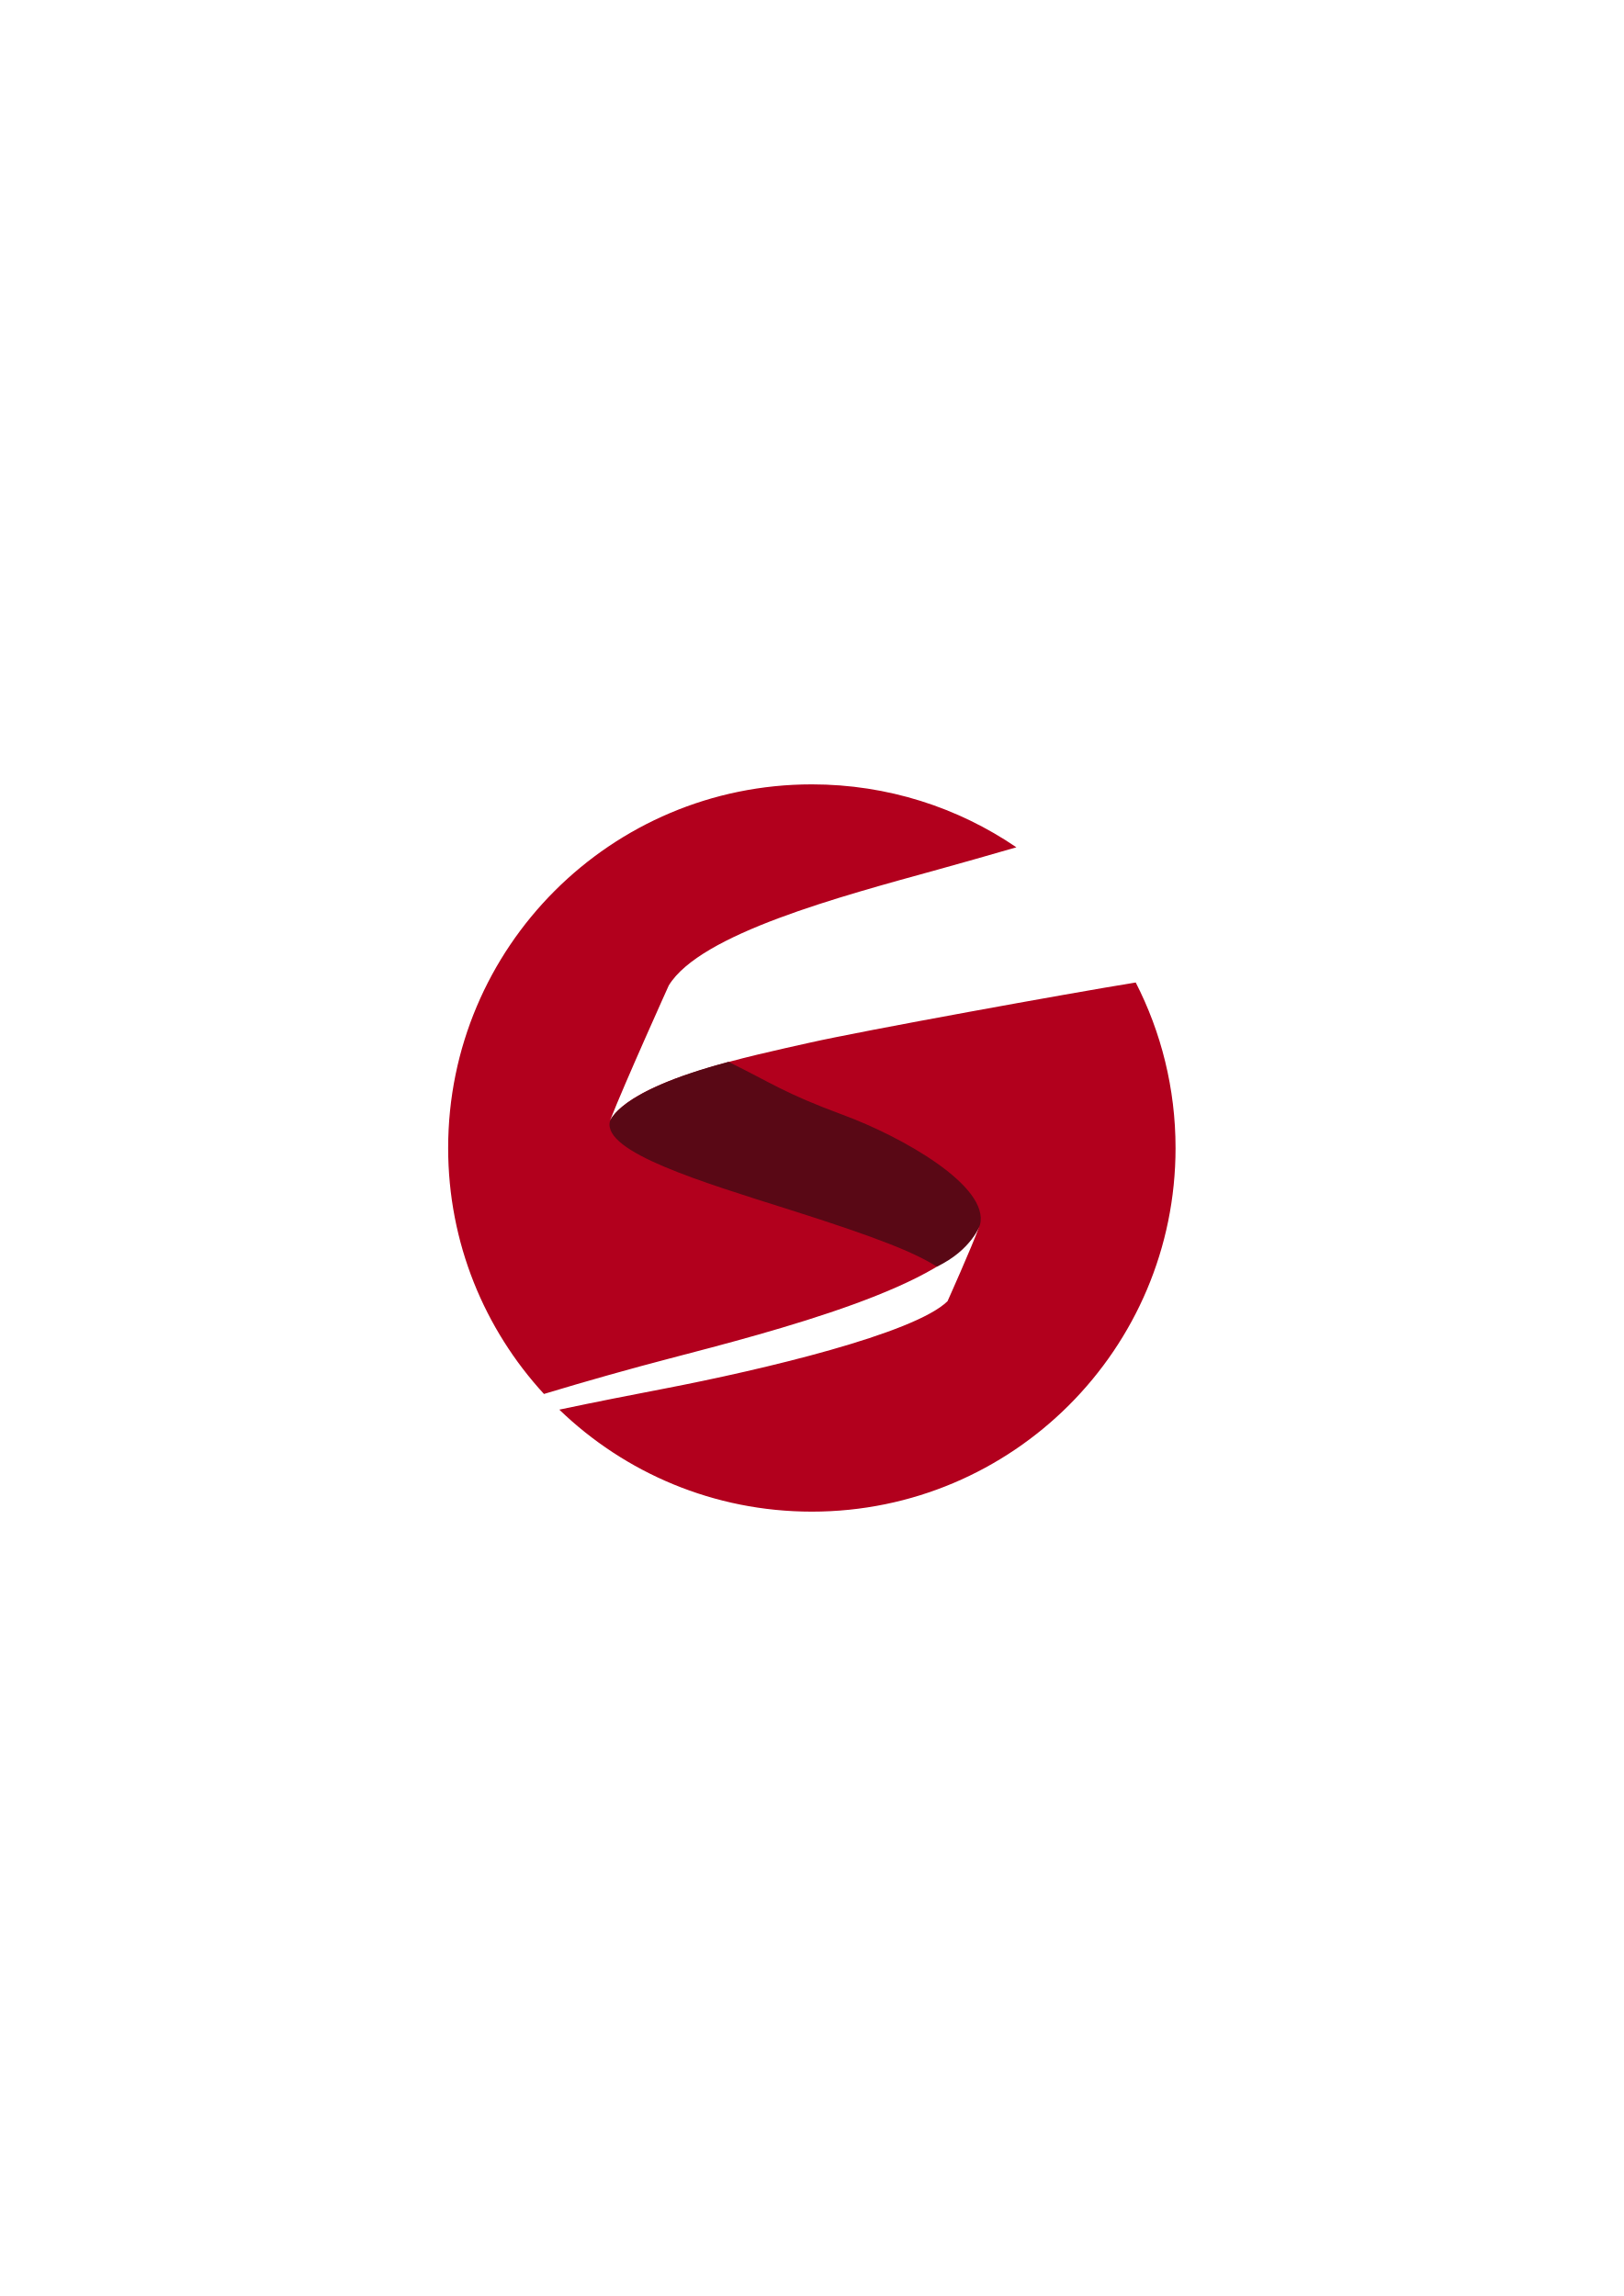
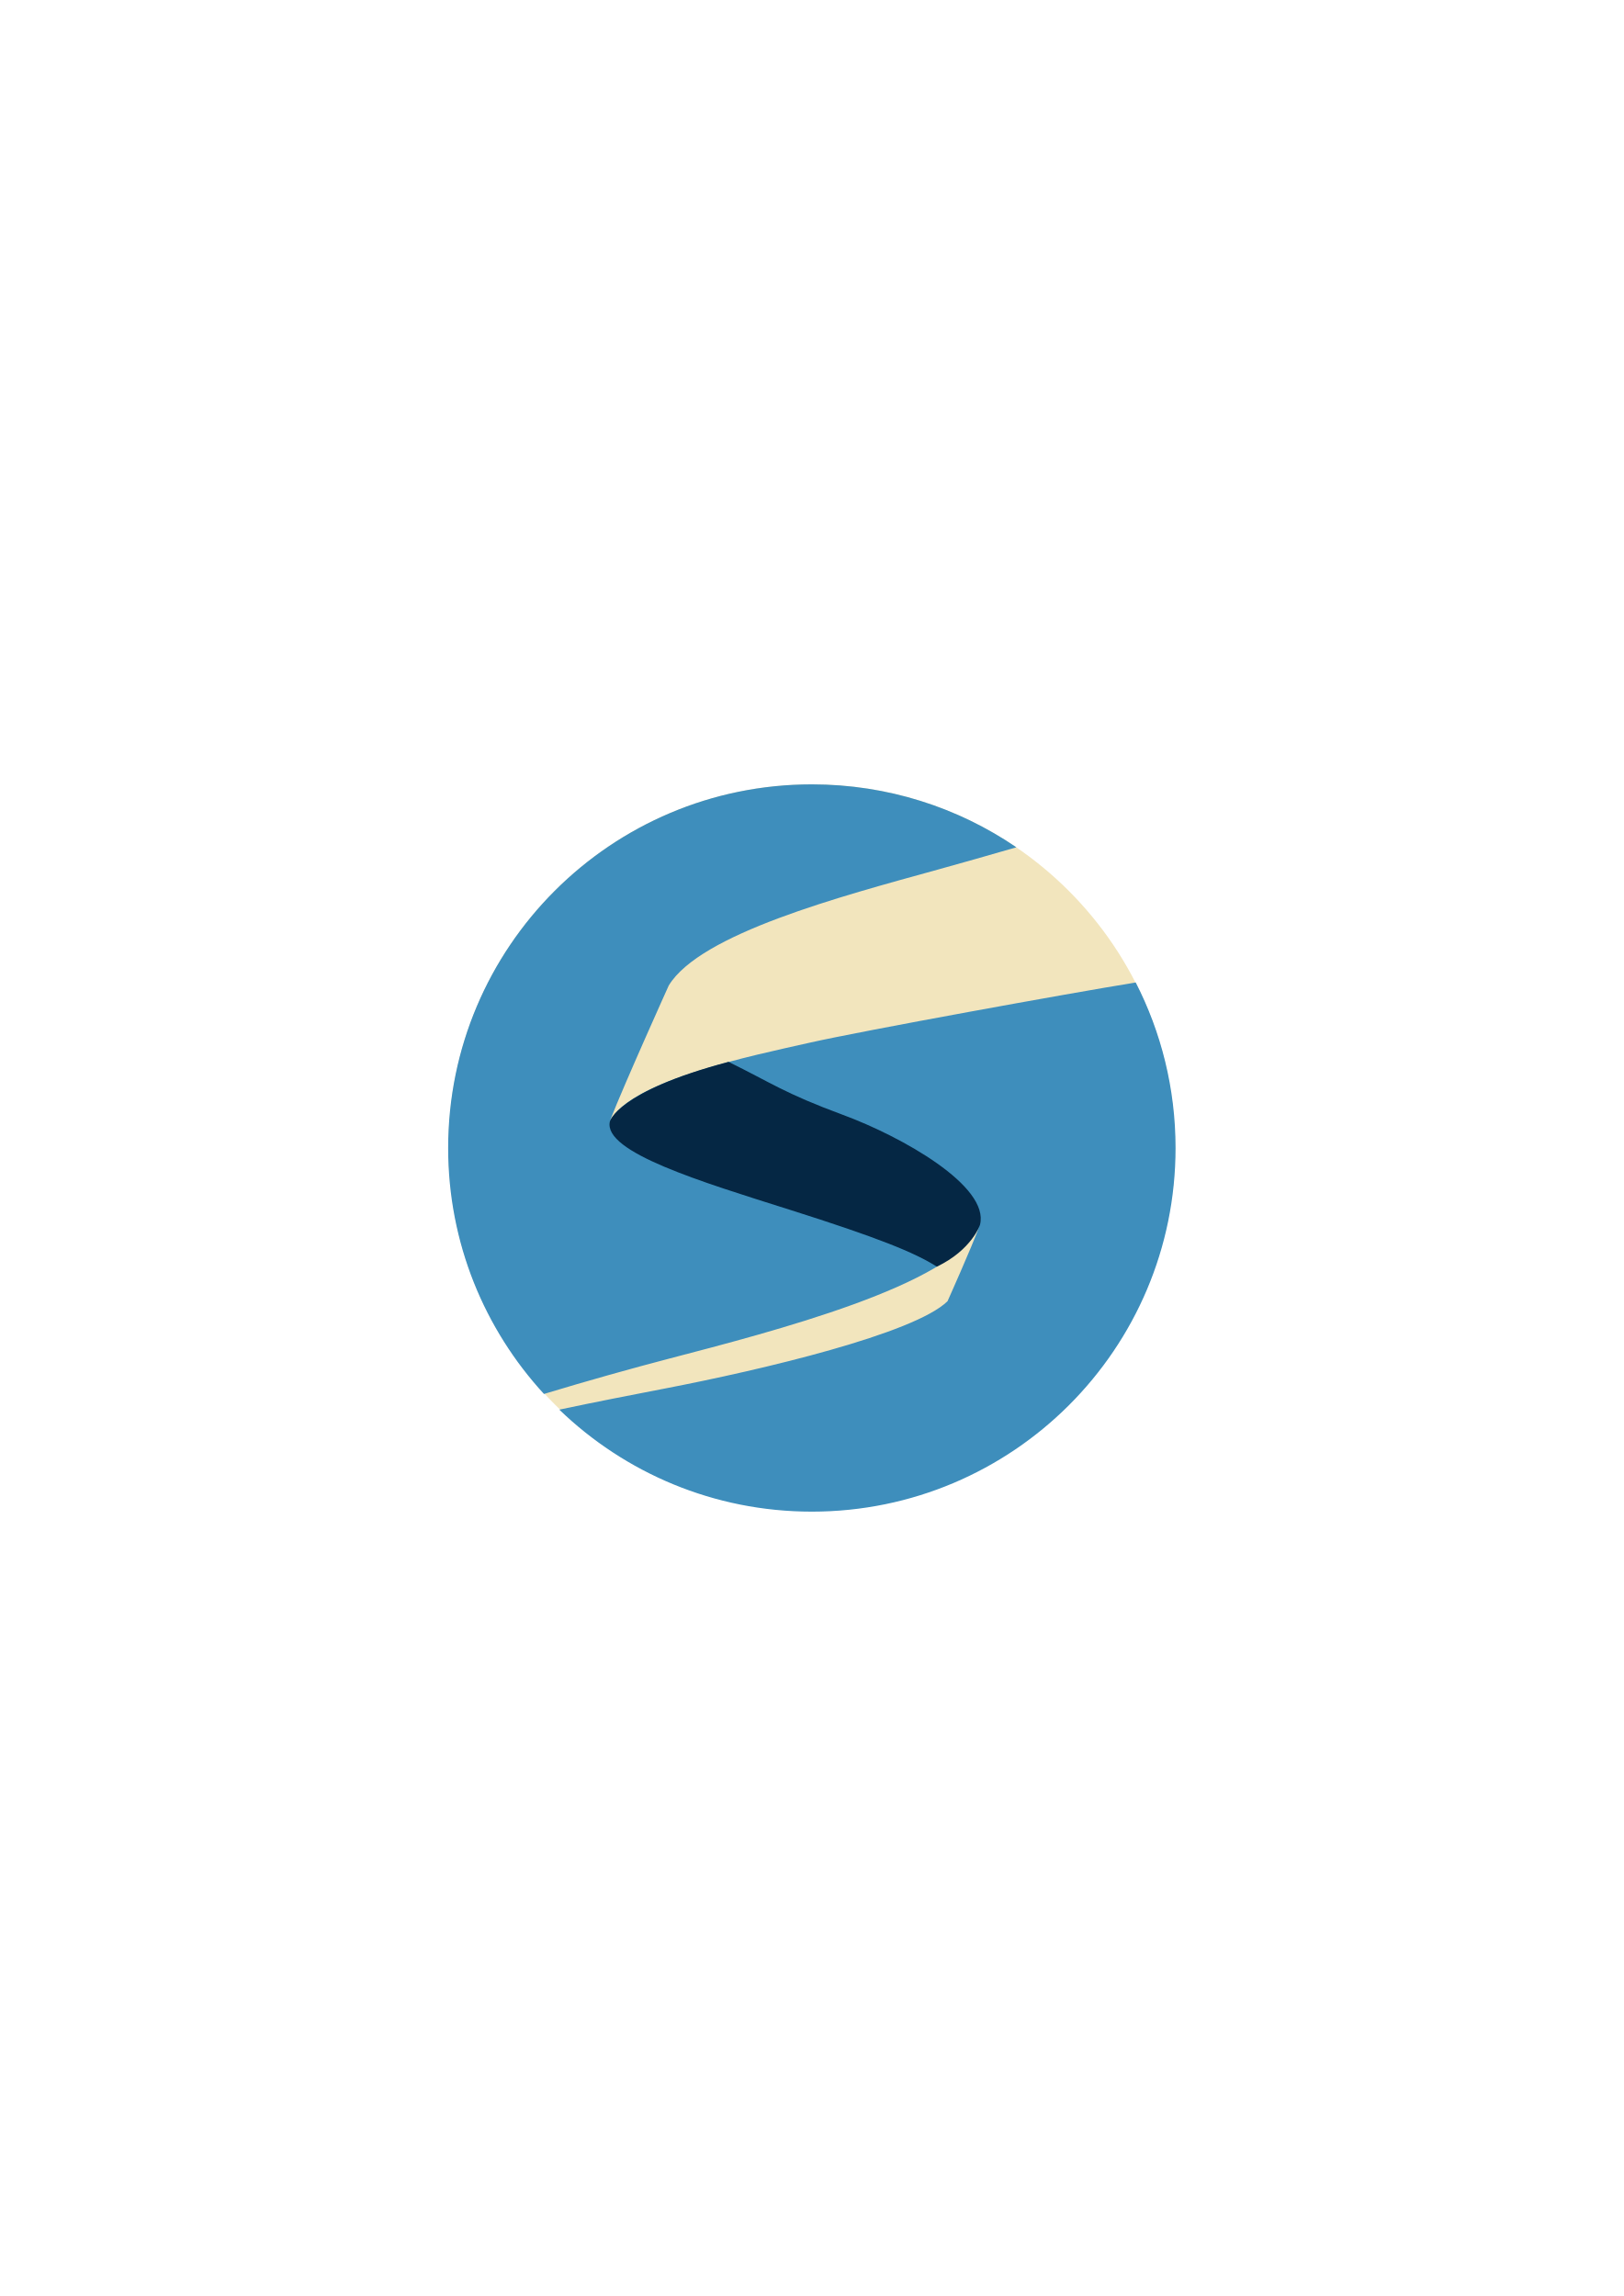
<svg xmlns="http://www.w3.org/2000/svg" width="744.094" height="1052.362">
-   <path style="fill:#b2001d;fill-opacity:1;stroke:none" d="M372.032 359.51c-92.051 0-166.657 74.636-166.657 166.687 0 43.472 16.648 83.049 43.907 112.718 20.201-6.122 40.603-11.817 57.218-16.156 48.062-12.551 130.337-33.765 142.22-60.5-3.343 9.283-14.5 34.156-14.5 34.156-15.225 14.853-84.416 31.327-129.97 40.094-14.532 2.797-31.119 6.03-47.937 9.594 29.975 28.93 70.764 46.75 115.719 46.75 92.05 0 166.687-74.606 166.687-166.656 0-27.328-6.593-53.116-18.25-75.875-30.076 4.852-124.963 22.076-149.281 27.562-26.839 6.055-80.826 17.06-91.594 35.625 6.684-17.08 26.875-61.812 26.875-61.812 14.482-23.765 78.592-40.766 123.313-53.125 10.43-2.883 22.89-6.421 36-10.219-26.71-18.203-58.99-28.844-93.75-28.844z" />
-   <path style="fill:#590815;fill-opacity:1;stroke:none" d="M279.461 514.126c-2.997 13.986 41.906 27.53 82.392 40.339 40.486 12.809 57.533 19.73 67.465 26.103 16.1-7.7 19.79-19.216 19.79-19.216 4.495-17.731-35.866-40.403-62.78-50.345-26.916-9.942-32.944-14.72-52.466-24.315-51.393 13.602-54.4 27.434-54.4 27.434z" />
+   <circle cx="372" cy="526" r="166.5" fill="#F2E5BD" />
+   <path style="fill:#3E8EBC;fill-opacity:1;stroke:none" d="M372.032 359.51c-92.051 0-166.657 74.636-166.657 166.687 0 43.472 16.648 83.049 43.907 112.718 20.201-6.122 40.603-11.817 57.218-16.156 48.062-12.551 130.337-33.765 142.22-60.5-3.343 9.283-14.5 34.156-14.5 34.156-15.225 14.853-84.416 31.327-129.97 40.094-14.532 2.797-31.119 6.03-47.937 9.594 29.975 28.93 70.764 46.75 115.719 46.75 92.05 0 166.687-74.606 166.687-166.656 0-27.328-6.593-53.116-18.25-75.875-30.076 4.852-124.963 22.076-149.281 27.562-26.839 6.055-80.826 17.06-91.594 35.625 6.684-17.08 26.875-61.812 26.875-61.812 14.482-23.765 78.592-40.766 123.313-53.125 10.43-2.883 22.89-6.421 36-10.219-26.71-18.203-58.99-28.844-93.75-28.844z" />
+   <path style="fill:#052744;fill-opacity:1;stroke:none" d="M279.461 514.126c-2.997 13.986 41.906 27.53 82.392 40.339 40.486 12.809 57.533 19.73 67.465 26.103 16.1-7.7 19.79-19.216 19.79-19.216 4.495-17.731-35.866-40.403-62.78-50.345-26.916-9.942-32.944-14.72-52.466-24.315-51.393 13.602-54.4 27.434-54.4 27.434z" />
</svg>
